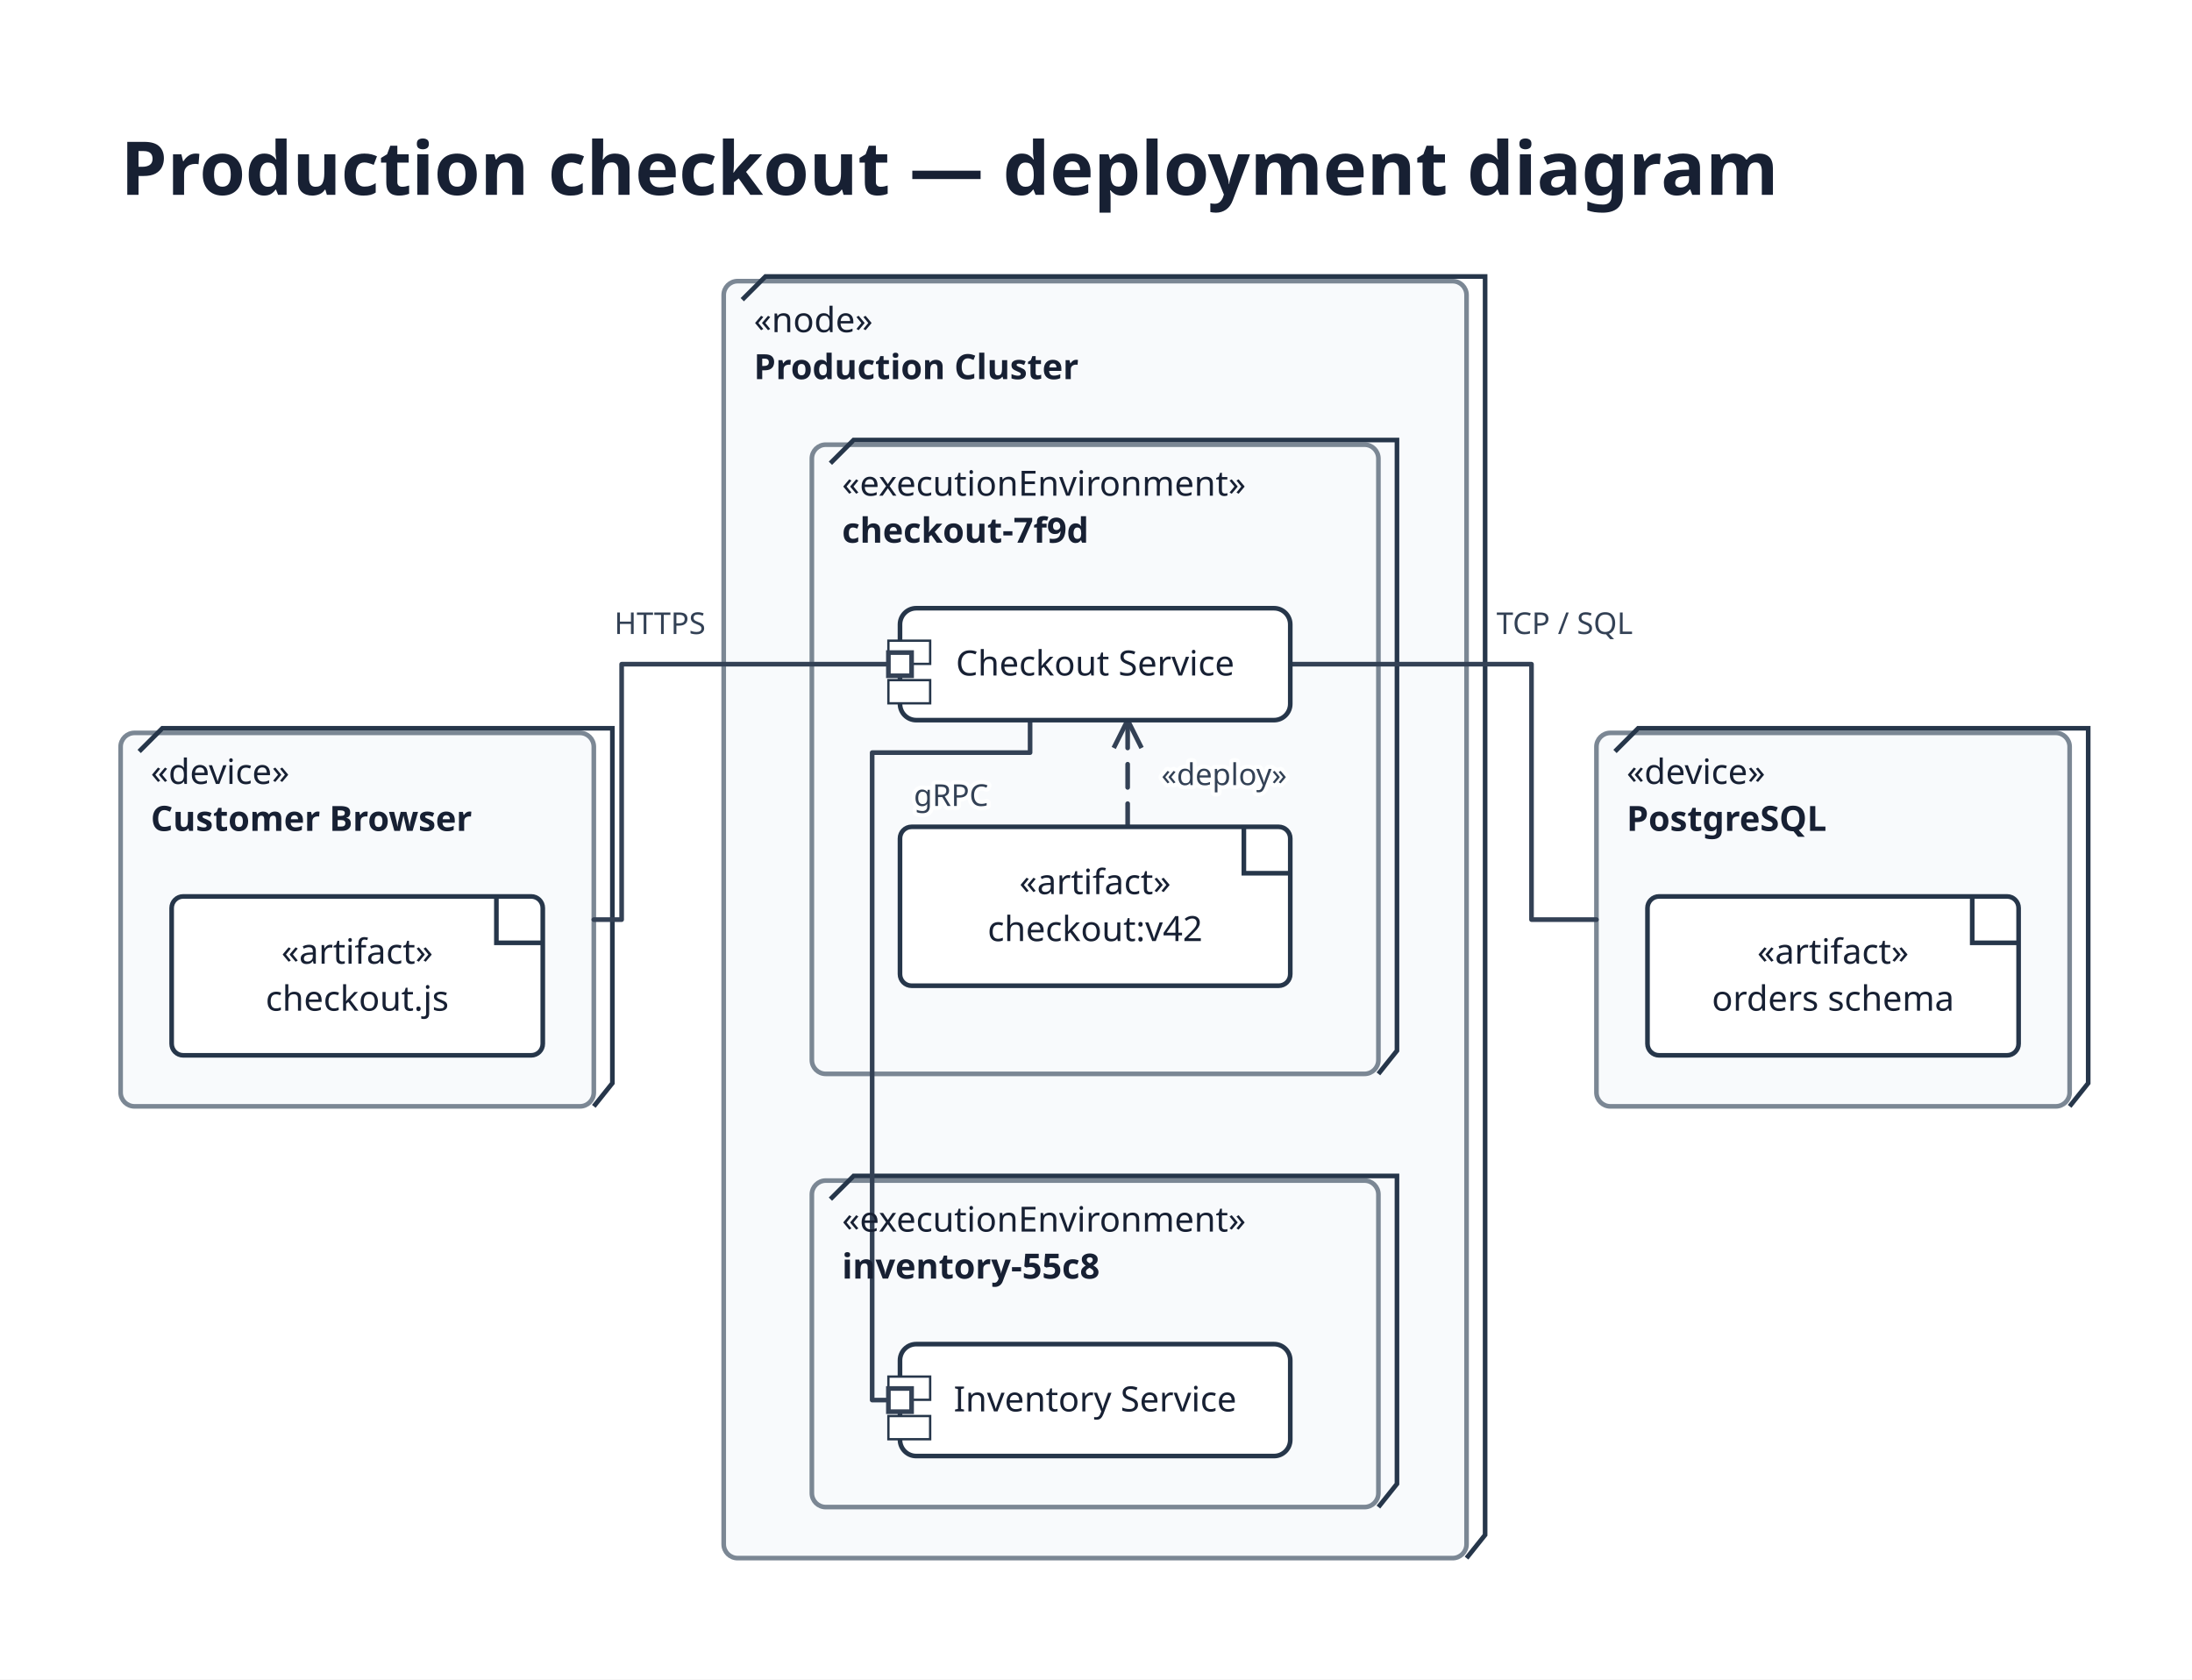
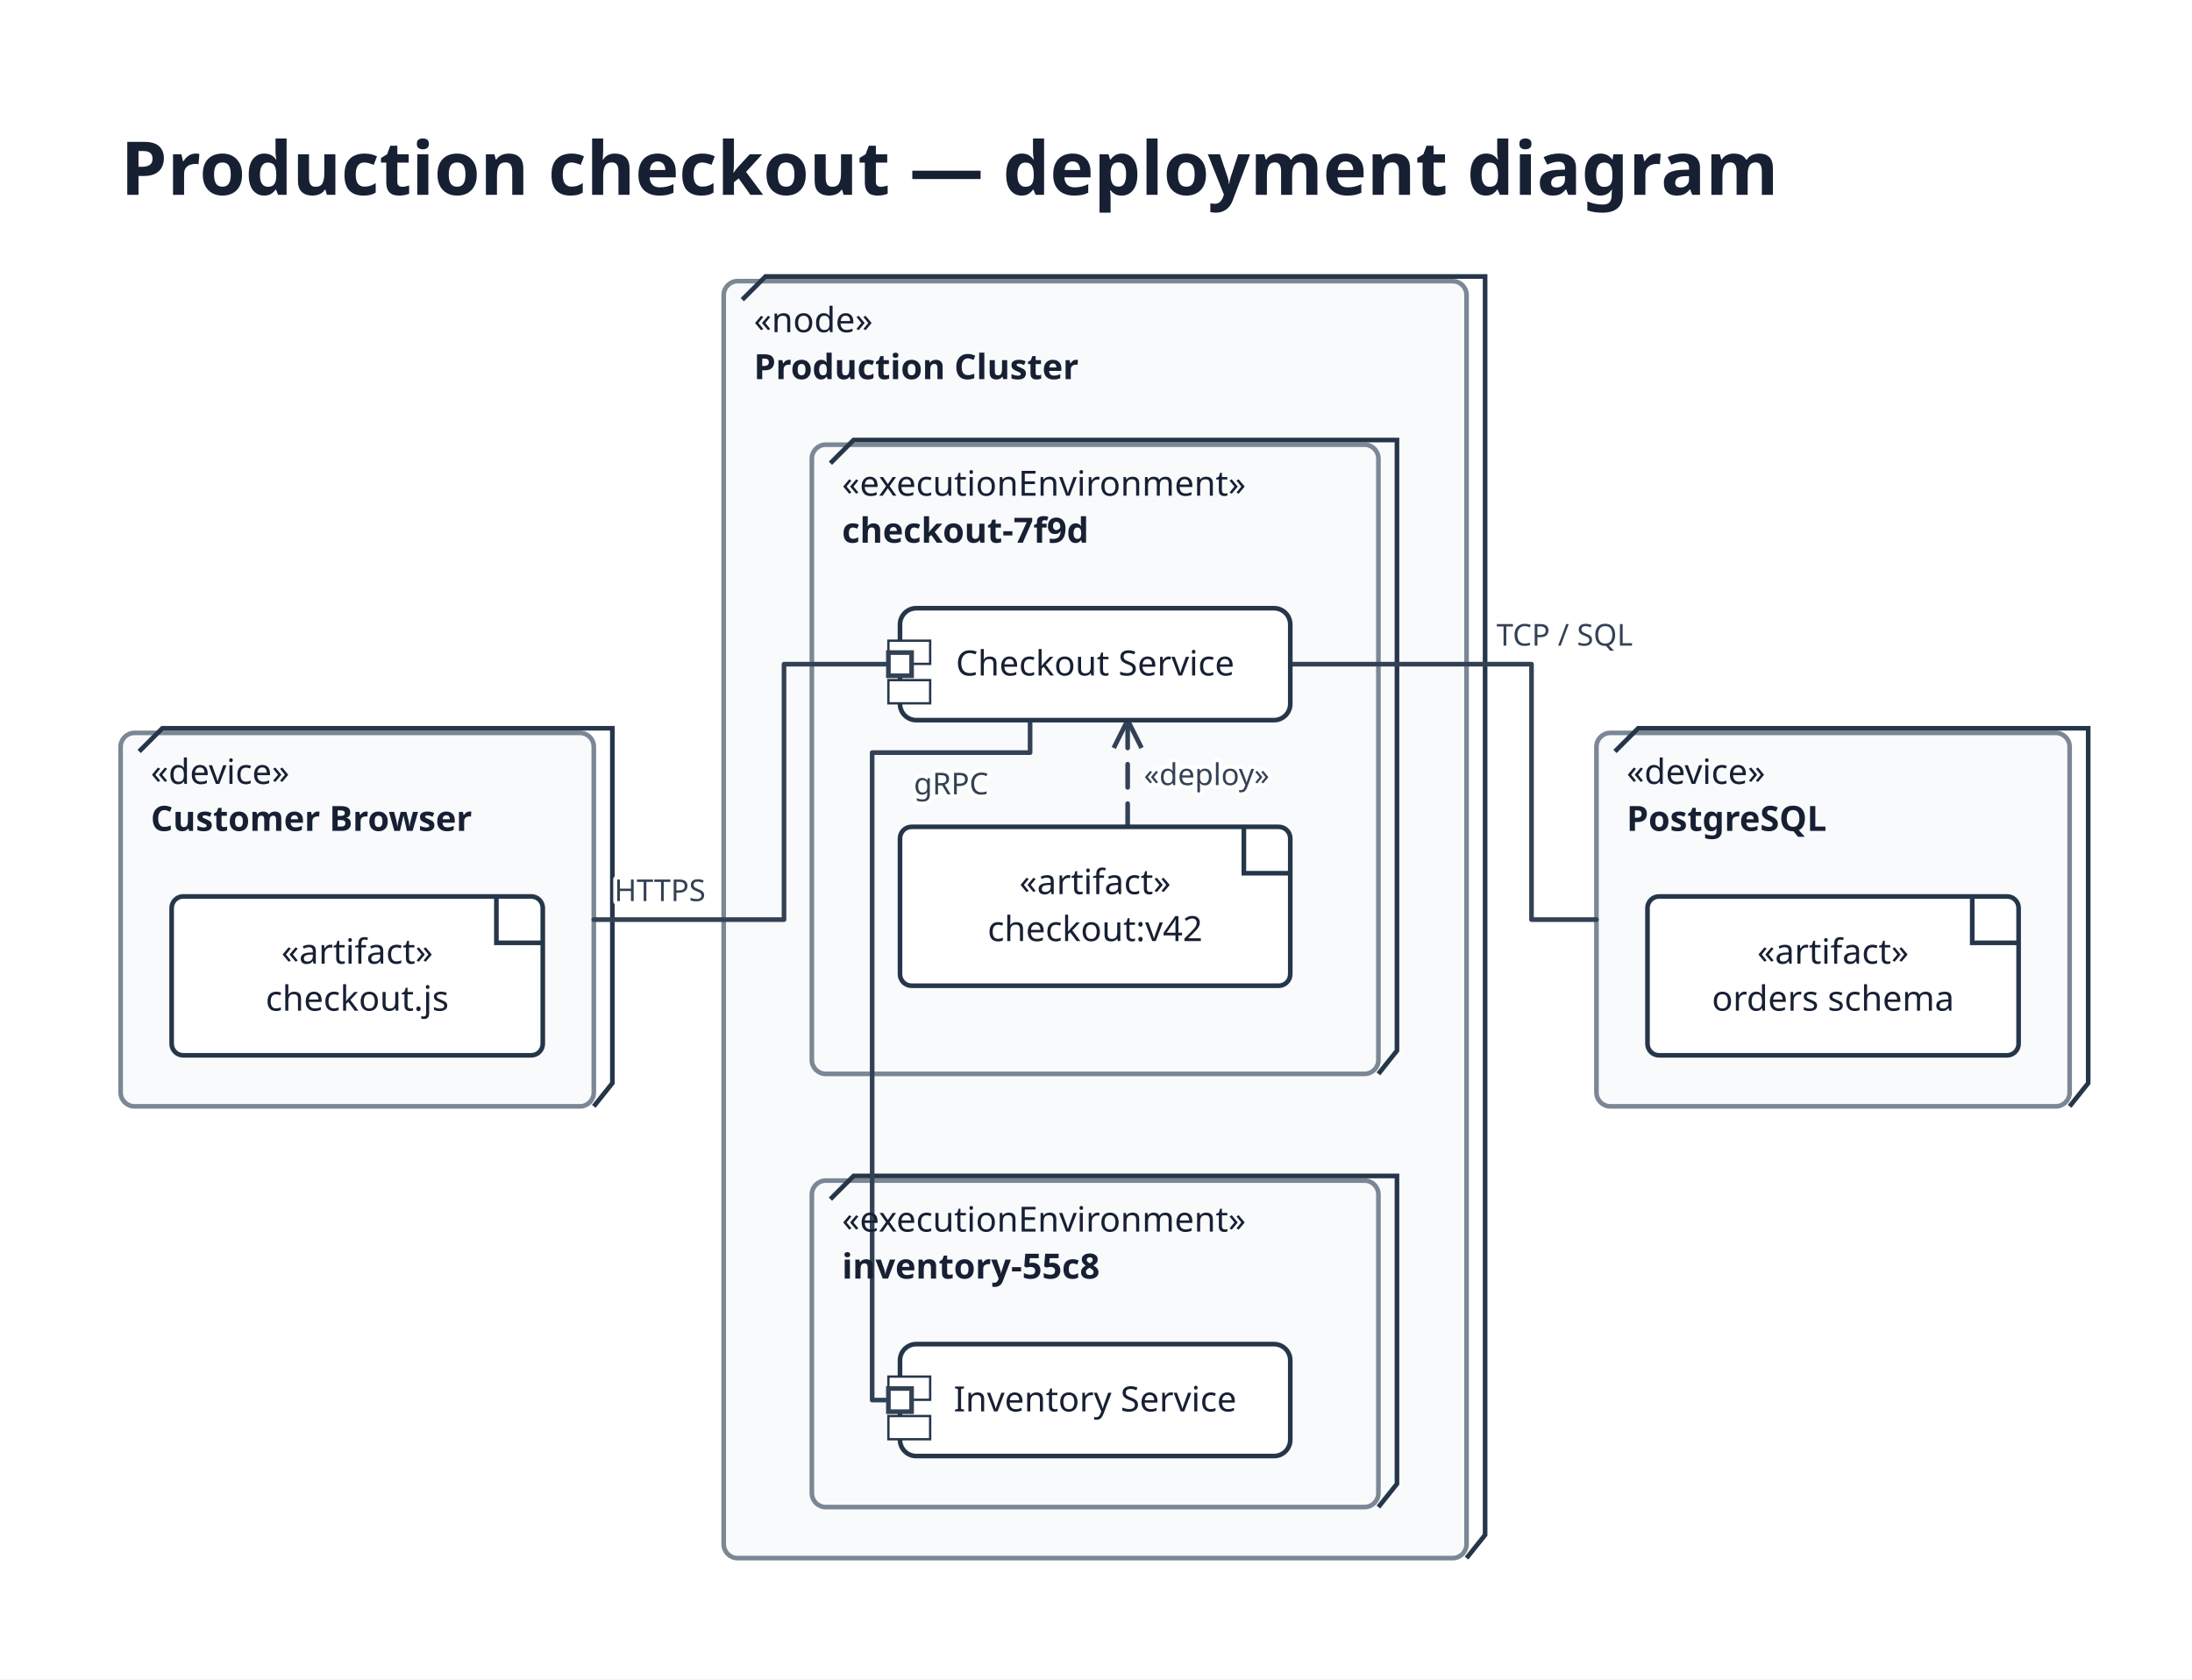
<svg xmlns="http://www.w3.org/2000/svg" width="945" height="724" viewBox="0 0 945 724" role="img" aria-label="uml-deployment-example">
  <rect width="100%" height="100%" fill="#ffffff" />
  <g id="boundaries">
    <g>
      <rect x="52" y="315.95" width="204" height="161" rx="6" fill="#f8fafc" stroke="#7b8794" stroke-width="2" />
      <path d="M 60 323.95 L 70 313.95 H 264 V 466.95 L 256 476.95" fill="none" stroke="#26364a" stroke-width="2" />
    </g>
    <g>
      <rect x="312" y="121.2" width="320.25" height="550.5" rx="6" fill="#f8fafc" stroke="#7b8794" stroke-width="2" />
      <path d="M 320 129.2 L 330 119.2 H 640.25 V 661.7 L 632.25 671.7" fill="none" stroke="#26364a" stroke-width="2" />
    </g>
    <g>
      <rect x="688.25" y="315.95" width="204" height="161" rx="6" fill="#f8fafc" stroke="#7b8794" stroke-width="2" />
      <path d="M 696.25 323.95 L 706.25 313.95 H 900.25 V 466.95 L 892.25 476.95" fill="none" stroke="#26364a" stroke-width="2" />
    </g>
    <g>
      <rect x="350" y="191.7" width="244.25" height="271.25" rx="6" fill="#f8fafc" stroke="#7b8794" stroke-width="2" />
      <path d="M 358 199.7 L 368 189.7 H 602.25 V 452.95 L 594.25 462.95" fill="none" stroke="#26364a" stroke-width="2" />
    </g>
    <g>
      <rect x="350" y="508.95" width="244.25" height="140.75" rx="6" fill="#f8fafc" stroke="#7b8794" stroke-width="2" />
      <path d="M 358 516.95 L 368 506.95 H 602.25 V 639.7 L 594.25 649.7" fill="none" stroke="#26364a" stroke-width="2" />
    </g>
  </g>
  <g id="corridor-dividers" />
  <g id="lines">
    <g data-line="browser-checkout">
-       <polyline points="256,396.45 268,396.45 268,286.325 388,286.325" fill="none" stroke="#334155" stroke-width="2" stroke-linejoin="round" stroke-linecap="round" />
+       <polyline points="256,396.45 338,396.45 338,286.325 388,286.325" fill="none" stroke="#334155" stroke-width="2" stroke-linejoin="round" stroke-linecap="round" />
    </g>
    <g data-line="checkout-inventory">
      <polyline points="444.083,310.45 444.083,324.45 376,324.45 376,603.575 388,603.575" fill="none" stroke="#334155" stroke-width="2" stroke-linejoin="round" stroke-linecap="round" />
    </g>
    <g data-line="checkout-database">
      <polyline points="556.25,286.325 660.25,286.325 660.25,396.45 688.25,396.45" fill="none" stroke="#334155" stroke-width="2" stroke-linejoin="round" stroke-linecap="round" />
    </g>
    <g data-line="image-deploys-checkout">
      <polyline points="486.146,356.45 486.146,310.45" fill="none" stroke="#334155" stroke-width="2" stroke-linejoin="round" stroke-linecap="round" stroke-dasharray="10 7" />
      <path d="M 492.146 322.45 L 486.146 310.45 L 480.146 322.45" fill="none" stroke="#334155" stroke-width="2" stroke-linejoin="round" />
    </g>
  </g>
  <g id="objects">
    <g>
      <rect x="74" y="386.45" width="160" height="68.5" rx="5" fill="#ffffff" stroke="#26364a" stroke-width="2" />
      <path d="M 214 386.45 V 406.45 H 234" fill="none" stroke="#26364a" stroke-width="2" />
    </g>
    <g>
      <rect x="388" y="262.2" width="168.25" height="48.25" rx="7" fill="#ffffff" stroke="#26364a" stroke-width="2" />
      <rect x="383" y="276.2" width="18" height="10" fill="white" stroke="#26364a" />
      <rect x="383" y="293.2" width="18" height="10" fill="white" stroke="#26364a" />
    </g>
    <g>
      <rect x="388" y="356.45" width="168.25" height="68.5" rx="5" fill="#ffffff" stroke="#26364a" stroke-width="2" />
      <path d="M 536.25 356.45 V 376.45 H 556.25" fill="none" stroke="#26364a" stroke-width="2" />
    </g>
    <g>
      <rect x="388" y="579.45" width="168.25" height="48.25" rx="7" fill="#ffffff" stroke="#26364a" stroke-width="2" />
      <rect x="383" y="593.45" width="18" height="10" fill="white" stroke="#26364a" />
      <rect x="383" y="610.45" width="18" height="10" fill="white" stroke="#26364a" />
    </g>
    <g>
      <rect x="710.25" y="386.45" width="160" height="68.5" rx="5" fill="#ffffff" stroke="#26364a" stroke-width="2" />
      <path d="M 850.25 386.45 V 406.45 H 870.25" fill="none" stroke="#26364a" stroke-width="2" />
    </g>
  </g>
  <g id="ports">
    <rect x="383" y="281.325" width="10" height="10" fill="#ffffff" stroke="#334155" stroke-width="2" />
    <rect x="383" y="598.575" width="10" height="10" fill="#ffffff" stroke="#334155" stroke-width="2" />
  </g>
  <g id="text">
    <text x="52" y="84" text-anchor="start" fill="#172033" font-family="ui-rounded, 'Comic Sans MS', sans-serif" font-size="32" font-weight="700">Production checkout — deployment diagram</text>
    <text x="65" y="337.95" text-anchor="start" fill="#172033" font-family="ui-rounded, 'Comic Sans MS', sans-serif" font-size="15" font-weight="450">«device»</text>
    <text x="65" y="358.2" text-anchor="start" fill="#172033" font-family="ui-rounded, 'Comic Sans MS', sans-serif" font-size="15" font-weight="700">Customer Browser</text>
    <text x="154" y="415.45" text-anchor="middle" fill="#172033" font-family="ui-rounded, 'Comic Sans MS', sans-serif" font-size="15" font-weight="450">«artifact»</text>
    <text x="154" y="435.7" text-anchor="middle" fill="#172033" font-family="ui-rounded, 'Comic Sans MS', sans-serif" font-size="15" font-weight="450">checkout.js</text>
    <text x="325" y="143.2" text-anchor="start" fill="#172033" font-family="ui-rounded, 'Comic Sans MS', sans-serif" font-size="15" font-weight="450">«node»</text>
    <text x="325" y="163.45" text-anchor="start" fill="#172033" font-family="ui-rounded, 'Comic Sans MS', sans-serif" font-size="15" font-weight="700">Production Cluster</text>
    <text x="363" y="213.7" text-anchor="start" fill="#172033" font-family="ui-rounded, 'Comic Sans MS', sans-serif" font-size="15" font-weight="450">«executionEnvironment»</text>
    <text x="363" y="233.95" text-anchor="start" fill="#172033" font-family="ui-rounded, 'Comic Sans MS', sans-serif" font-size="15" font-weight="700">checkout-7f9d</text>
    <text x="472.125" y="291.2" text-anchor="middle" fill="#172033" font-family="ui-rounded, 'Comic Sans MS', sans-serif" font-size="15" font-weight="450">Checkout Service</text>
    <text x="472.125" y="385.45" text-anchor="middle" fill="#172033" font-family="ui-rounded, 'Comic Sans MS', sans-serif" font-size="15" font-weight="450">«artifact»</text>
    <text x="472.125" y="405.7" text-anchor="middle" fill="#172033" font-family="ui-rounded, 'Comic Sans MS', sans-serif" font-size="15" font-weight="450">checkout:v42</text>
    <text x="363" y="530.95" text-anchor="start" fill="#172033" font-family="ui-rounded, 'Comic Sans MS', sans-serif" font-size="15" font-weight="450">«executionEnvironment»</text>
    <text x="363" y="551.2" text-anchor="start" fill="#172033" font-family="ui-rounded, 'Comic Sans MS', sans-serif" font-size="15" font-weight="700">inventory-55c8</text>
    <text x="472.125" y="608.45" text-anchor="middle" fill="#172033" font-family="ui-rounded, 'Comic Sans MS', sans-serif" font-size="15" font-weight="450">Inventory Service</text>
    <text x="701.25" y="337.95" text-anchor="start" fill="#172033" font-family="ui-rounded, 'Comic Sans MS', sans-serif" font-size="15" font-weight="450">«device»</text>
    <text x="701.25" y="358.2" text-anchor="start" fill="#172033" font-family="ui-rounded, 'Comic Sans MS', sans-serif" font-size="15" font-weight="700">PostgreSQL</text>
    <text x="790.25" y="415.45" text-anchor="middle" fill="#172033" font-family="ui-rounded, 'Comic Sans MS', sans-serif" font-size="15" font-weight="450">«artifact»</text>
    <text x="790.25" y="435.7" text-anchor="middle" fill="#172033" font-family="ui-rounded, 'Comic Sans MS', sans-serif" font-size="15" font-weight="450">orders schema</text>
    <g data-line-label="browser-checkout">
-       <text x="284.5" y="273.325" text-anchor="middle" font-family="ui-rounded, sans-serif" font-size="13" fill="#334155" stroke="#ffffff" stroke-opacity=".92" stroke-width="3.5" stroke-linejoin="round" paint-order="stroke fill">HTTPS</text>
+       <text x="284.5" y="388.45" text-anchor="middle" font-family="ui-rounded, sans-serif" font-size="13" fill="#334155" stroke="#ffffff" stroke-opacity=".92" stroke-width="3.5" stroke-linejoin="round" paint-order="stroke fill">HTTPS</text>
    </g>
    <g data-line-label="checkout-inventory">
-       <text x="410.042" y="347.45" text-anchor="middle" font-family="ui-rounded, sans-serif" font-size="13" fill="#334155" stroke="#ffffff" stroke-opacity=".92" stroke-width="3.5" stroke-linejoin="round" paint-order="stroke fill">gRPC</text>
+       <text x="410.042" y="342.45" text-anchor="middle" font-family="ui-rounded, sans-serif" font-size="13" fill="#334155" stroke="#ffffff" stroke-opacity=".92" stroke-width="3.5" stroke-linejoin="round" paint-order="stroke fill">gRPC</text>
    </g>
    <g data-line-label="checkout-database">
-       <text x="674.55" y="273.325" text-anchor="middle" font-family="ui-rounded, sans-serif" font-size="13" fill="#334155" stroke="#ffffff" stroke-opacity=".92" stroke-width="3.5" stroke-linejoin="round" paint-order="stroke fill">TCP / SQL</text>
+       <text x="674.55" y="278.325" text-anchor="middle" font-family="ui-rounded, sans-serif" font-size="13" fill="#334155" stroke="#ffffff" stroke-opacity=".92" stroke-width="3.5" stroke-linejoin="round" paint-order="stroke fill">TCP / SQL</text>
    </g>
    <g data-line-label="image-deploys-checkout">
-       <text x="527.746" y="338.45" text-anchor="middle" font-family="ui-rounded, sans-serif" font-size="13" fill="#334155" stroke="#ffffff" stroke-opacity=".92" stroke-width="3.5" stroke-linejoin="round" paint-order="stroke fill">«deploy»</text>
+       <text x="493.146" y="338.45" text-anchor="start" font-family="ui-rounded, sans-serif" font-size="13" fill="#334155" stroke="#ffffff" stroke-opacity=".92" stroke-width="3.5" stroke-linejoin="round" paint-order="stroke fill">«deploy»</text>
    </g>
  </g>
</svg>
